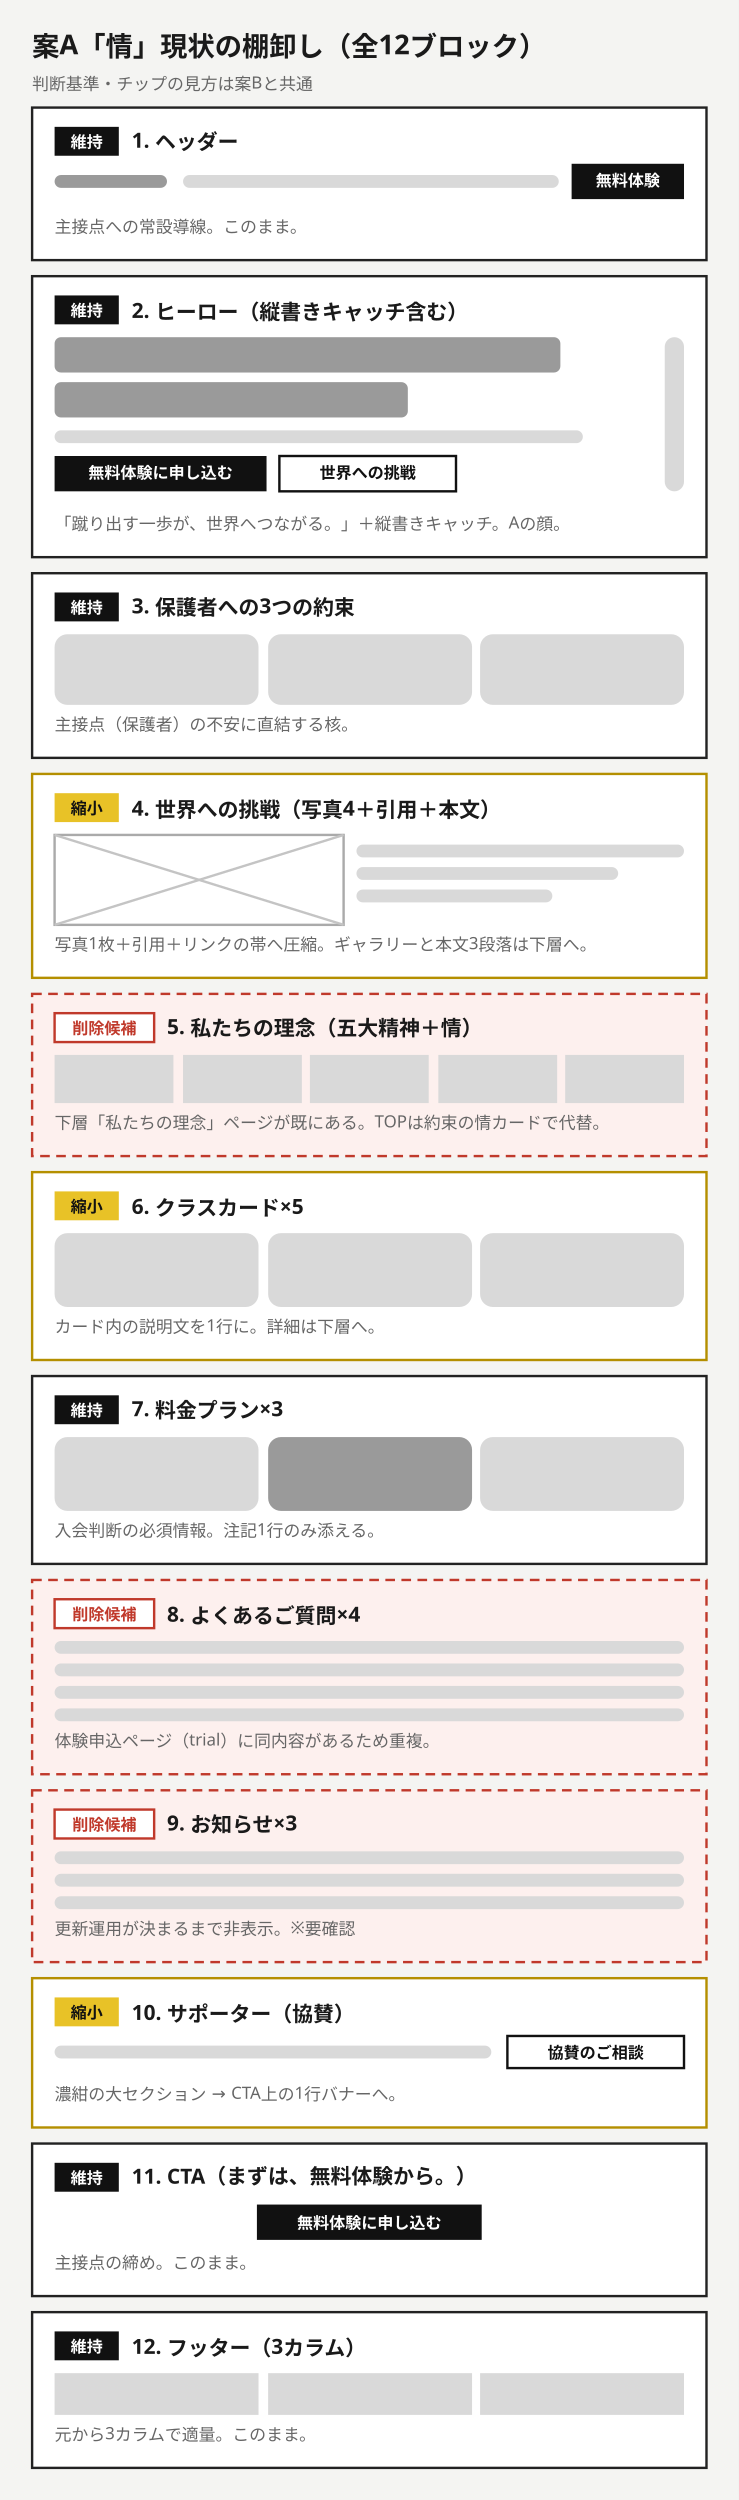
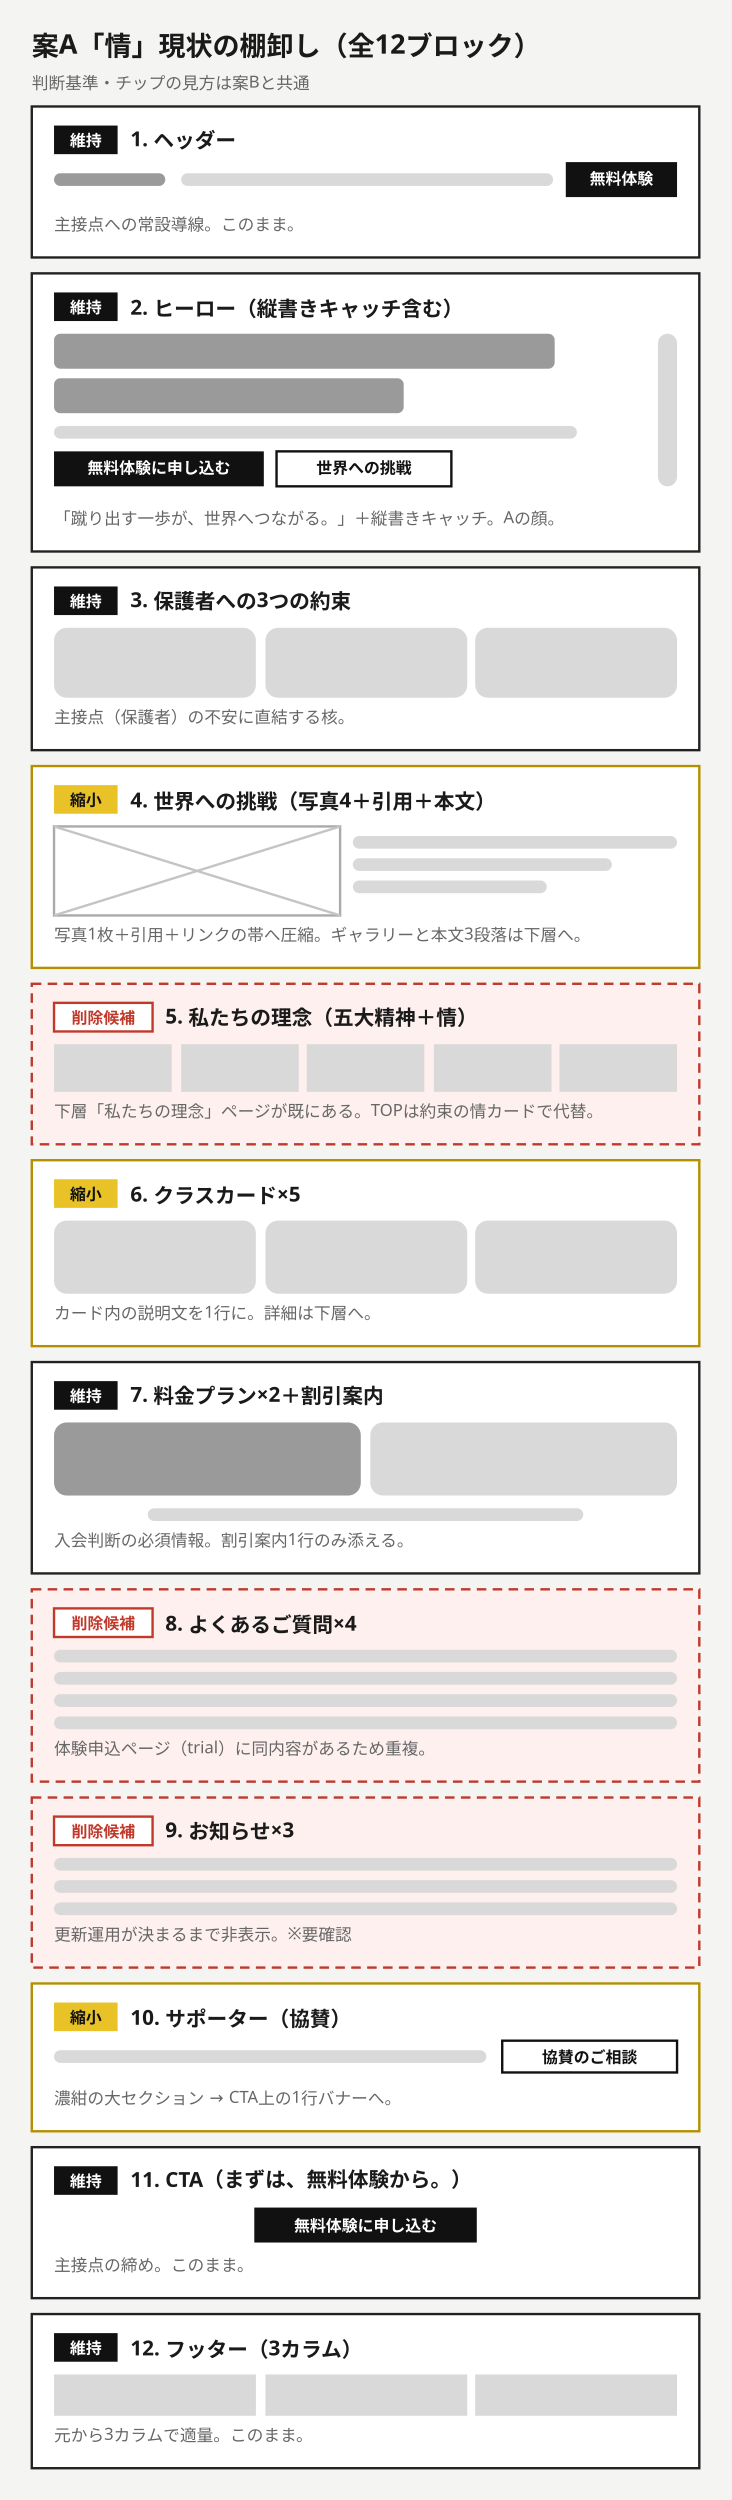
- <svg xmlns="http://www.w3.org/2000/svg" width="460" height="1557" viewBox="0 0 460 1557">
-   <rect id="背景" width="460" height="1557" fill="#f4f4f2" />
+ <svg xmlns="http://www.w3.org/2000/svg" width="460" height="1573" viewBox="0 0 460 1573">
+   <rect id="背景" width="460" height="1573" fill="#f4f4f2" />
  <g id="タイトル">
    <text x="20" y="35" font-family="Hiragino Kaku Gothic ProN, Noto Sans JP, sans-serif" font-size="17" font-weight="700" fill="#1a1a1a" text-anchor="start">案A「情」現状の棚卸し（全12ブロック）</text>
    <text x="20" y="56" font-family="Hiragino Kaku Gothic ProN, Noto Sans JP, sans-serif" font-size="10.5" font-weight="400" fill="#666666" text-anchor="start">判断基準・チップの見方は案Bと共通</text>
  </g>
  <g id="1. ヘッダー">
    <rect x="20" y="67" width="420" height="95" fill="#ffffff" stroke="#222222" stroke-width="1.5" />
    <rect x="34" y="79" width="40" height="18" rx="0" fill="#111111" />
    <text x="54" y="92" font-family="Hiragino Kaku Gothic ProN, Noto Sans JP, sans-serif" font-size="10" font-weight="700" fill="#ffffff" text-anchor="middle">維持</text>
    <text x="82" y="92" font-family="Hiragino Kaku Gothic ProN, Noto Sans JP, sans-serif" font-size="13" font-weight="700" fill="#1a1a1a" text-anchor="start">1. ヘッダー</text>
    <rect x="34" y="109" width="70" height="8" rx="4" fill="#9a9a9a" />
    <rect x="114" y="109" width="234" height="8" rx="4" fill="#d9d9d9" />
    <rect x="356" y="102" width="70" height="22" rx="0" fill="#111111" />
    <text x="391" y="116" font-family="Hiragino Kaku Gothic ProN, Noto Sans JP, sans-serif" font-size="10" font-weight="700" fill="#ffffff" text-anchor="middle">無料体験</text>
    <text x="34" y="145" font-family="Hiragino Kaku Gothic ProN, Noto Sans JP, sans-serif" font-size="10.5" font-weight="400" fill="#666666" text-anchor="start">主接点への常設導線。このまま。</text>
  </g>
  <g id="2. ヒーロー（縦書きキャッチ含む）">
    <rect x="20" y="172" width="420" height="175" fill="#ffffff" stroke="#222222" stroke-width="1.5" />
    <rect x="34" y="184" width="40" height="18" rx="0" fill="#111111" />
    <text x="54" y="197" font-family="Hiragino Kaku Gothic ProN, Noto Sans JP, sans-serif" font-size="10" font-weight="700" fill="#ffffff" text-anchor="middle">維持</text>
    <text x="82" y="198" font-family="Hiragino Kaku Gothic ProN, Noto Sans JP, sans-serif" font-size="13" font-weight="700" fill="#1a1a1a" text-anchor="start">2. ヒーロー（縦書きキャッチ含む）</text>
    <rect x="34" y="210" width="315" height="22" rx="4" fill="#9a9a9a" />
    <rect x="34" y="238" width="220" height="22" rx="4" fill="#9a9a9a" />
    <rect x="34" y="268" width="329" height="8" rx="4" fill="#d9d9d9" />
    <rect x="34" y="284" width="132" height="22" rx="0" fill="#111111" />
    <text x="100" y="298" font-family="Hiragino Kaku Gothic ProN, Noto Sans JP, sans-serif" font-size="10" font-weight="700" fill="#ffffff" text-anchor="middle">無料体験に申し込む</text>
    <rect x="174" y="284" width="110" height="22" rx="0" fill="#ffffff" stroke="#111111" stroke-width="1.5" />
    <text x="229" y="298" font-family="Hiragino Kaku Gothic ProN, Noto Sans JP, sans-serif" font-size="10" font-weight="700" fill="#111111" text-anchor="middle">世界への挑戦</text>
    <rect x="414" y="210" width="12" height="96" rx="6" fill="#d9d9d9" />
    <text x="34" y="330" font-family="Hiragino Kaku Gothic ProN, Noto Sans JP, sans-serif" font-size="10.5" font-weight="400" fill="#666666" text-anchor="start">「蹴り出す一歩が、世界へつながる。」＋縦書きキャッチ。Aの顔。</text>
  </g>
  <g id="3. 保護者への3つの約束">
    <rect x="20" y="357" width="420" height="115" fill="#ffffff" stroke="#222222" stroke-width="1.5" />
    <rect x="34" y="369" width="40" height="18" rx="0" fill="#111111" />
    <text x="54" y="382" font-family="Hiragino Kaku Gothic ProN, Noto Sans JP, sans-serif" font-size="10" font-weight="700" fill="#ffffff" text-anchor="middle">維持</text>
    <text x="82" y="382" font-family="Hiragino Kaku Gothic ProN, Noto Sans JP, sans-serif" font-size="13" font-weight="700" fill="#1a1a1a" text-anchor="start">3. 保護者への3つの約束</text>
    <rect x="34" y="395" width="127" height="44" rx="8" fill="#d9d9d9" />
    <rect x="167" y="395" width="127" height="44" rx="8" fill="#d9d9d9" />
    <rect x="299" y="395" width="127" height="44" rx="8" fill="#d9d9d9" />
    <text x="34" y="455" font-family="Hiragino Kaku Gothic ProN, Noto Sans JP, sans-serif" font-size="10.5" font-weight="400" fill="#666666" text-anchor="start">主接点（保護者）の不安に直結する核。</text>
  </g>
  <g id="4. 世界への挑戦（写真4＋引用＋本文）">
    <rect x="20" y="482" width="420" height="127" fill="#ffffff" stroke="#b48f00" stroke-width="1.5" />
    <rect x="34" y="494" width="40" height="18" rx="0" fill="#e8c227" />
    <text x="54" y="507" font-family="Hiragino Kaku Gothic ProN, Noto Sans JP, sans-serif" font-size="10" font-weight="700" fill="#111111" text-anchor="middle">縮小</text>
    <text x="82" y="508" font-family="Hiragino Kaku Gothic ProN, Noto Sans JP, sans-serif" font-size="13" font-weight="700" fill="#1a1a1a" text-anchor="start">4. 世界への挑戦（写真4＋引用＋本文）</text>
    <rect x="34" y="520" width="180" height="56" rx="0" fill="#ffffff" stroke="#aaaaaa" stroke-width="1.5" />
    <line x1="34" y1="520" x2="214" y2="576" stroke="#c4c4c4" stroke-width="1.5" />
    <line x1="214" y1="520" x2="34" y2="576" stroke="#c4c4c4" stroke-width="1.5" />
    <rect x="222" y="526" width="204" height="8" rx="4" fill="#d9d9d9" />
    <rect x="222" y="540" width="163" height="8" rx="4" fill="#d9d9d9" />
    <rect x="222" y="554" width="122" height="8" rx="4" fill="#d9d9d9" />
    <text x="34" y="592" font-family="Hiragino Kaku Gothic ProN, Noto Sans JP, sans-serif" font-size="10.5" font-weight="400" fill="#666666" text-anchor="start">写真1枚＋引用＋リンクの帯へ圧縮。ギャラリーと本文3段落は下層へ。</text>
  </g>
  <g id="5. 私たちの理念（五大精神＋情）">
    <rect x="20" y="619" width="420" height="101" fill="#fdf0ee" stroke="#c0392b" stroke-width="1.5" stroke-dasharray="6 4" />
    <rect x="34" y="631" width="62" height="18" rx="0" fill="#ffffff" stroke="#c0392b" stroke-width="1.5" />
    <text x="65" y="644" font-family="Hiragino Kaku Gothic ProN, Noto Sans JP, sans-serif" font-size="10" font-weight="700" fill="#c0392b" text-anchor="middle">削除候補</text>
    <text x="104" y="644" font-family="Hiragino Kaku Gothic ProN, Noto Sans JP, sans-serif" font-size="13" font-weight="700" fill="#1a1a1a" text-anchor="start">5. 私たちの理念（五大精神＋情）</text>
    <rect x="34" y="657" width="74" height="30" rx="0" fill="#d9d9d9" />
    <rect x="114" y="657" width="74" height="30" rx="0" fill="#d9d9d9" />
    <rect x="193" y="657" width="74" height="30" rx="0" fill="#d9d9d9" />
    <rect x="273" y="657" width="74" height="30" rx="0" fill="#d9d9d9" />
    <rect x="352" y="657" width="74" height="30" rx="0" fill="#d9d9d9" />
    <text x="34" y="703" font-family="Hiragino Kaku Gothic ProN, Noto Sans JP, sans-serif" font-size="10.5" font-weight="400" fill="#666666" text-anchor="start">下層「私たちの理念」ページが既にある。TOPは約束の情カードで代替。</text>
  </g>
  <g id="6. クラスカード×5">
    <rect x="20" y="730" width="420" height="117" fill="#ffffff" stroke="#b48f00" stroke-width="1.5" />
    <rect x="34" y="742" width="40" height="18" rx="0" fill="#e8c227" />
    <text x="54" y="755" font-family="Hiragino Kaku Gothic ProN, Noto Sans JP, sans-serif" font-size="10" font-weight="700" fill="#111111" text-anchor="middle">縮小</text>
    <text x="82" y="756" font-family="Hiragino Kaku Gothic ProN, Noto Sans JP, sans-serif" font-size="13" font-weight="700" fill="#1a1a1a" text-anchor="start">6. クラスカード×5</text>
    <rect x="34" y="768" width="127" height="46" rx="8" fill="#d9d9d9" />
    <rect x="167" y="768" width="127" height="46" rx="8" fill="#d9d9d9" />
    <rect x="299" y="768" width="127" height="46" rx="8" fill="#d9d9d9" />
    <text x="34" y="830" font-family="Hiragino Kaku Gothic ProN, Noto Sans JP, sans-serif" font-size="10.5" font-weight="400" fill="#666666" text-anchor="start">カード内の説明文を1行に。詳細は下層へ。</text>
  </g>
-   <g id="7. 料金プラン×3">
-     <rect x="20" y="857" width="420" height="117" fill="#ffffff" stroke="#222222" stroke-width="1.5" />
+   <g id="7. 料金プラン×2＋割引案内">
+     <rect x="20" y="857" width="420" height="133" fill="#ffffff" stroke="#222222" stroke-width="1.5" />
    <rect x="34" y="869" width="40" height="18" rx="0" fill="#111111" />
    <text x="54" y="882" font-family="Hiragino Kaku Gothic ProN, Noto Sans JP, sans-serif" font-size="10" font-weight="700" fill="#ffffff" text-anchor="middle">維持</text>
-     <text x="82" y="882" font-family="Hiragino Kaku Gothic ProN, Noto Sans JP, sans-serif" font-size="13" font-weight="700" fill="#1a1a1a" text-anchor="start">7. 料金プラン×3</text>
-     <rect x="34" y="895" width="127" height="46" rx="8" fill="#d9d9d9" />
-     <rect x="167" y="895" width="127" height="46" rx="8" fill="#9a9a9a" />
-     <rect x="299" y="895" width="127" height="46" rx="8" fill="#d9d9d9" />
-     <text x="34" y="957" font-family="Hiragino Kaku Gothic ProN, Noto Sans JP, sans-serif" font-size="10.5" font-weight="400" fill="#666666" text-anchor="start">入会判断の必須情報。注記1行のみ添える。</text>
+     <text x="82" y="882" font-family="Hiragino Kaku Gothic ProN, Noto Sans JP, sans-serif" font-size="13" font-weight="700" fill="#1a1a1a" text-anchor="start">7. 料金プラン×2＋割引案内</text>
+     <rect x="34" y="895" width="193" height="46" rx="8" fill="#9a9a9a" />
+     <rect x="233" y="895" width="193" height="46" rx="8" fill="#d9d9d9" />
+     <rect x="93" y="949" width="274" height="8" rx="4" fill="#d9d9d9" />
+     <text x="34" y="973" font-family="Hiragino Kaku Gothic ProN, Noto Sans JP, sans-serif" font-size="10.5" font-weight="400" fill="#666666" text-anchor="start">入会判断の必須情報。割引案内1行のみ添える。</text>
  </g>
  <g id="8. よくあるご質問×4">
-     <rect x="20" y="984" width="420" height="121" fill="#fdf0ee" stroke="#c0392b" stroke-width="1.5" stroke-dasharray="6 4" />
-     <rect x="34" y="996" width="62" height="18" rx="0" fill="#ffffff" stroke="#c0392b" stroke-width="1.5" />
-     <text x="65" y="1009" font-family="Hiragino Kaku Gothic ProN, Noto Sans JP, sans-serif" font-size="10" font-weight="700" fill="#c0392b" text-anchor="middle">削除候補</text>
-     <text x="104" y="1010" font-family="Hiragino Kaku Gothic ProN, Noto Sans JP, sans-serif" font-size="13" font-weight="700" fill="#1a1a1a" text-anchor="start">8. よくあるご質問×4</text>
-     <rect x="34" y="1022" width="392" height="8" rx="4" fill="#d9d9d9" />
-     <rect x="34" y="1036" width="392" height="8" rx="4" fill="#d9d9d9" />
-     <rect x="34" y="1050" width="392" height="8" rx="4" fill="#d9d9d9" />
-     <rect x="34" y="1064" width="392" height="8" rx="4" fill="#d9d9d9" />
-     <text x="34" y="1088" font-family="Hiragino Kaku Gothic ProN, Noto Sans JP, sans-serif" font-size="10.5" font-weight="400" fill="#666666" text-anchor="start">体験申込ページ（trial）に同内容があるため重複。</text>
+     <rect x="20" y="1000" width="420" height="121" fill="#fdf0ee" stroke="#c0392b" stroke-width="1.5" stroke-dasharray="6 4" />
+     <rect x="34" y="1012" width="62" height="18" rx="0" fill="#ffffff" stroke="#c0392b" stroke-width="1.5" />
+     <text x="65" y="1025" font-family="Hiragino Kaku Gothic ProN, Noto Sans JP, sans-serif" font-size="10" font-weight="700" fill="#c0392b" text-anchor="middle">削除候補</text>
+     <text x="104" y="1026" font-family="Hiragino Kaku Gothic ProN, Noto Sans JP, sans-serif" font-size="13" font-weight="700" fill="#1a1a1a" text-anchor="start">8. よくあるご質問×4</text>
+     <rect x="34" y="1038" width="392" height="8" rx="4" fill="#d9d9d9" />
+     <rect x="34" y="1052" width="392" height="8" rx="4" fill="#d9d9d9" />
+     <rect x="34" y="1066" width="392" height="8" rx="4" fill="#d9d9d9" />
+     <rect x="34" y="1080" width="392" height="8" rx="4" fill="#d9d9d9" />
+     <text x="34" y="1104" font-family="Hiragino Kaku Gothic ProN, Noto Sans JP, sans-serif" font-size="10.5" font-weight="400" fill="#666666" text-anchor="start">体験申込ページ（trial）に同内容があるため重複。</text>
  </g>
  <g id="9. お知らせ×3">
-     <rect x="20" y="1115" width="420" height="107" fill="#fdf0ee" stroke="#c0392b" stroke-width="1.5" stroke-dasharray="6 4" />
-     <rect x="34" y="1127" width="62" height="18" rx="0" fill="#ffffff" stroke="#c0392b" stroke-width="1.5" />
-     <text x="65" y="1140" font-family="Hiragino Kaku Gothic ProN, Noto Sans JP, sans-serif" font-size="10" font-weight="700" fill="#c0392b" text-anchor="middle">削除候補</text>
-     <text x="104" y="1140" font-family="Hiragino Kaku Gothic ProN, Noto Sans JP, sans-serif" font-size="13" font-weight="700" fill="#1a1a1a" text-anchor="start">9. お知らせ×3</text>
-     <rect x="34" y="1153" width="392" height="8" rx="4" fill="#d9d9d9" />
-     <rect x="34" y="1167" width="392" height="8" rx="4" fill="#d9d9d9" />
-     <rect x="34" y="1181" width="392" height="8" rx="4" fill="#d9d9d9" />
-     <text x="34" y="1205" font-family="Hiragino Kaku Gothic ProN, Noto Sans JP, sans-serif" font-size="10.5" font-weight="400" fill="#666666" text-anchor="start">更新運用が決まるまで非表示。※要確認</text>
+     <rect x="20" y="1131" width="420" height="107" fill="#fdf0ee" stroke="#c0392b" stroke-width="1.5" stroke-dasharray="6 4" />
+     <rect x="34" y="1143" width="62" height="18" rx="0" fill="#ffffff" stroke="#c0392b" stroke-width="1.5" />
+     <text x="65" y="1156" font-family="Hiragino Kaku Gothic ProN, Noto Sans JP, sans-serif" font-size="10" font-weight="700" fill="#c0392b" text-anchor="middle">削除候補</text>
+     <text x="104" y="1156" font-family="Hiragino Kaku Gothic ProN, Noto Sans JP, sans-serif" font-size="13" font-weight="700" fill="#1a1a1a" text-anchor="start">9. お知らせ×3</text>
+     <rect x="34" y="1169" width="392" height="8" rx="4" fill="#d9d9d9" />
+     <rect x="34" y="1183" width="392" height="8" rx="4" fill="#d9d9d9" />
+     <rect x="34" y="1197" width="392" height="8" rx="4" fill="#d9d9d9" />
+     <text x="34" y="1221" font-family="Hiragino Kaku Gothic ProN, Noto Sans JP, sans-serif" font-size="10.5" font-weight="400" fill="#666666" text-anchor="start">更新運用が決まるまで非表示。※要確認</text>
  </g>
  <g id="10. サポーター（協賛）">
-     <rect x="20" y="1232" width="420" height="93" fill="#ffffff" stroke="#b48f00" stroke-width="1.5" />
-     <rect x="34" y="1244" width="40" height="18" rx="0" fill="#e8c227" />
-     <text x="54" y="1257" font-family="Hiragino Kaku Gothic ProN, Noto Sans JP, sans-serif" font-size="10" font-weight="700" fill="#111111" text-anchor="middle">縮小</text>
-     <text x="82" y="1258" font-family="Hiragino Kaku Gothic ProN, Noto Sans JP, sans-serif" font-size="13" font-weight="700" fill="#1a1a1a" text-anchor="start">10. サポーター（協賛）</text>
-     <rect x="34" y="1274" width="272" height="8" rx="4" fill="#d9d9d9" />
-     <rect x="316" y="1268" width="110" height="20" rx="0" fill="#ffffff" stroke="#111111" stroke-width="1.5" />
-     <text x="371" y="1282" font-family="Hiragino Kaku Gothic ProN, Noto Sans JP, sans-serif" font-size="10" font-weight="700" fill="#111111" text-anchor="middle">協賛のご相談</text>
-     <text x="34" y="1308" font-family="Hiragino Kaku Gothic ProN, Noto Sans JP, sans-serif" font-size="10.5" font-weight="400" fill="#666666" text-anchor="start">濃紺の大セクション → CTA上の1行バナーへ。</text>
+     <rect x="20" y="1248" width="420" height="93" fill="#ffffff" stroke="#b48f00" stroke-width="1.5" />
+     <rect x="34" y="1260" width="40" height="18" rx="0" fill="#e8c227" />
+     <text x="54" y="1273" font-family="Hiragino Kaku Gothic ProN, Noto Sans JP, sans-serif" font-size="10" font-weight="700" fill="#111111" text-anchor="middle">縮小</text>
+     <text x="82" y="1274" font-family="Hiragino Kaku Gothic ProN, Noto Sans JP, sans-serif" font-size="13" font-weight="700" fill="#1a1a1a" text-anchor="start">10. サポーター（協賛）</text>
+     <rect x="34" y="1290" width="272" height="8" rx="4" fill="#d9d9d9" />
+     <rect x="316" y="1284" width="110" height="20" rx="0" fill="#ffffff" stroke="#111111" stroke-width="1.5" />
+     <text x="371" y="1298" font-family="Hiragino Kaku Gothic ProN, Noto Sans JP, sans-serif" font-size="10" font-weight="700" fill="#111111" text-anchor="middle">協賛のご相談</text>
+     <text x="34" y="1324" font-family="Hiragino Kaku Gothic ProN, Noto Sans JP, sans-serif" font-size="10.5" font-weight="400" fill="#666666" text-anchor="start">濃紺の大セクション → CTA上の1行バナーへ。</text>
  </g>
  <g id="11. CTA（まずは、無料体験から。）">
-     <rect x="20" y="1335" width="420" height="95" fill="#ffffff" stroke="#222222" stroke-width="1.5" />
-     <rect x="34" y="1347" width="40" height="18" rx="0" fill="#111111" />
-     <text x="54" y="1360" font-family="Hiragino Kaku Gothic ProN, Noto Sans JP, sans-serif" font-size="10" font-weight="700" fill="#ffffff" text-anchor="middle">維持</text>
-     <text x="82" y="1360" font-family="Hiragino Kaku Gothic ProN, Noto Sans JP, sans-serif" font-size="13" font-weight="700" fill="#1a1a1a" text-anchor="start">11. CTA（まずは、無料体験から。）</text>
-     <rect x="160" y="1373" width="140" height="22" rx="0" fill="#111111" />
-     <text x="230" y="1388" font-family="Hiragino Kaku Gothic ProN, Noto Sans JP, sans-serif" font-size="10" font-weight="700" fill="#ffffff" text-anchor="middle">無料体験に申し込む</text>
-     <text x="34" y="1413" font-family="Hiragino Kaku Gothic ProN, Noto Sans JP, sans-serif" font-size="10.5" font-weight="400" fill="#666666" text-anchor="start">主接点の締め。このまま。</text>
+     <rect x="20" y="1351" width="420" height="95" fill="#ffffff" stroke="#222222" stroke-width="1.5" />
+     <rect x="34" y="1363" width="40" height="18" rx="0" fill="#111111" />
+     <text x="54" y="1376" font-family="Hiragino Kaku Gothic ProN, Noto Sans JP, sans-serif" font-size="10" font-weight="700" fill="#ffffff" text-anchor="middle">維持</text>
+     <text x="82" y="1376" font-family="Hiragino Kaku Gothic ProN, Noto Sans JP, sans-serif" font-size="13" font-weight="700" fill="#1a1a1a" text-anchor="start">11. CTA（まずは、無料体験から。）</text>
+     <rect x="160" y="1389" width="140" height="22" rx="0" fill="#111111" />
+     <text x="230" y="1404" font-family="Hiragino Kaku Gothic ProN, Noto Sans JP, sans-serif" font-size="10" font-weight="700" fill="#ffffff" text-anchor="middle">無料体験に申し込む</text>
+     <text x="34" y="1429" font-family="Hiragino Kaku Gothic ProN, Noto Sans JP, sans-serif" font-size="10.5" font-weight="400" fill="#666666" text-anchor="start">主接点の締め。このまま。</text>
  </g>
  <g id="12. フッター（3カラム）">
-     <rect x="20" y="1440" width="420" height="97" fill="#ffffff" stroke="#222222" stroke-width="1.5" />
-     <rect x="34" y="1452" width="40" height="18" rx="0" fill="#111111" />
-     <text x="54" y="1465" font-family="Hiragino Kaku Gothic ProN, Noto Sans JP, sans-serif" font-size="10" font-weight="700" fill="#ffffff" text-anchor="middle">維持</text>
-     <text x="82" y="1466" font-family="Hiragino Kaku Gothic ProN, Noto Sans JP, sans-serif" font-size="13" font-weight="700" fill="#1a1a1a" text-anchor="start">12. フッター（3カラム）</text>
-     <rect x="34" y="1478" width="127" height="26" rx="0" fill="#d9d9d9" />
-     <rect x="167" y="1478" width="127" height="26" rx="0" fill="#d9d9d9" />
-     <rect x="299" y="1478" width="127" height="26" rx="0" fill="#d9d9d9" />
-     <text x="34" y="1520" font-family="Hiragino Kaku Gothic ProN, Noto Sans JP, sans-serif" font-size="10.5" font-weight="400" fill="#666666" text-anchor="start">元から3カラムで適量。このまま。</text>
+     <rect x="20" y="1456" width="420" height="97" fill="#ffffff" stroke="#222222" stroke-width="1.5" />
+     <rect x="34" y="1468" width="40" height="18" rx="0" fill="#111111" />
+     <text x="54" y="1481" font-family="Hiragino Kaku Gothic ProN, Noto Sans JP, sans-serif" font-size="10" font-weight="700" fill="#ffffff" text-anchor="middle">維持</text>
+     <text x="82" y="1482" font-family="Hiragino Kaku Gothic ProN, Noto Sans JP, sans-serif" font-size="13" font-weight="700" fill="#1a1a1a" text-anchor="start">12. フッター（3カラム）</text>
+     <rect x="34" y="1494" width="127" height="26" rx="0" fill="#d9d9d9" />
+     <rect x="167" y="1494" width="127" height="26" rx="0" fill="#d9d9d9" />
+     <rect x="299" y="1494" width="127" height="26" rx="0" fill="#d9d9d9" />
+     <text x="34" y="1536" font-family="Hiragino Kaku Gothic ProN, Noto Sans JP, sans-serif" font-size="10.5" font-weight="400" fill="#666666" text-anchor="start">元から3カラムで適量。このまま。</text>
  </g>
</svg>
